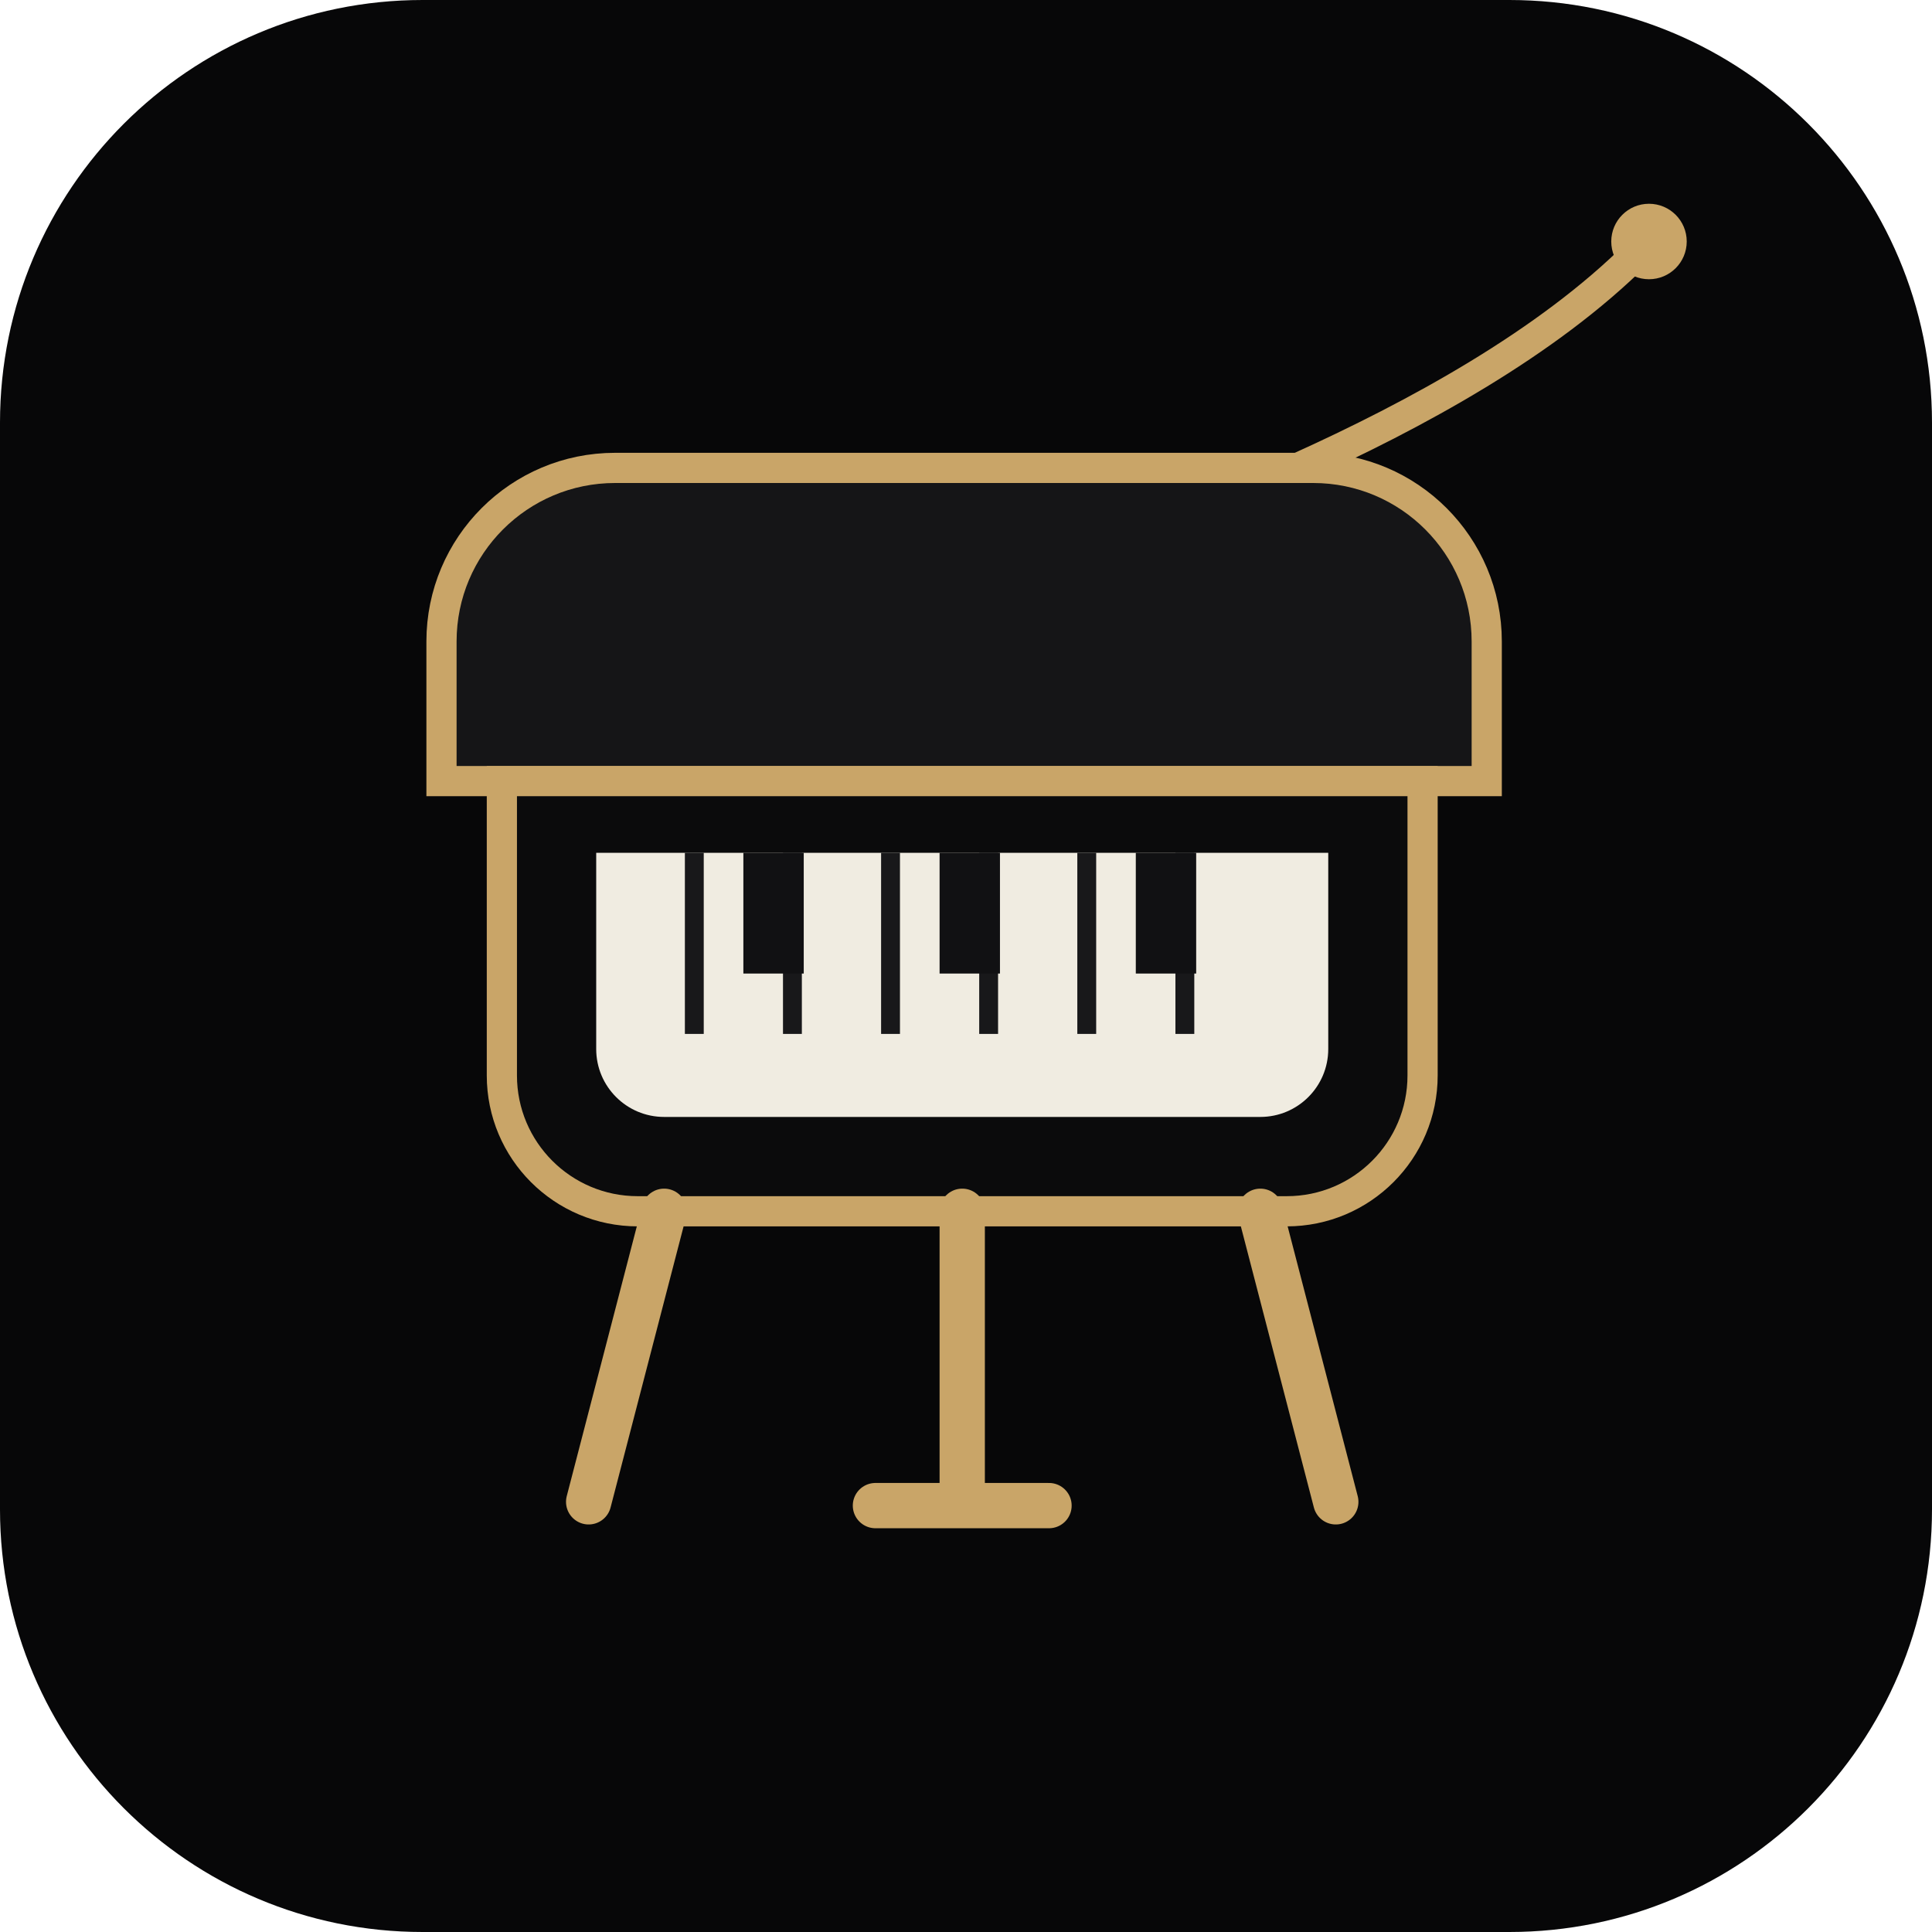
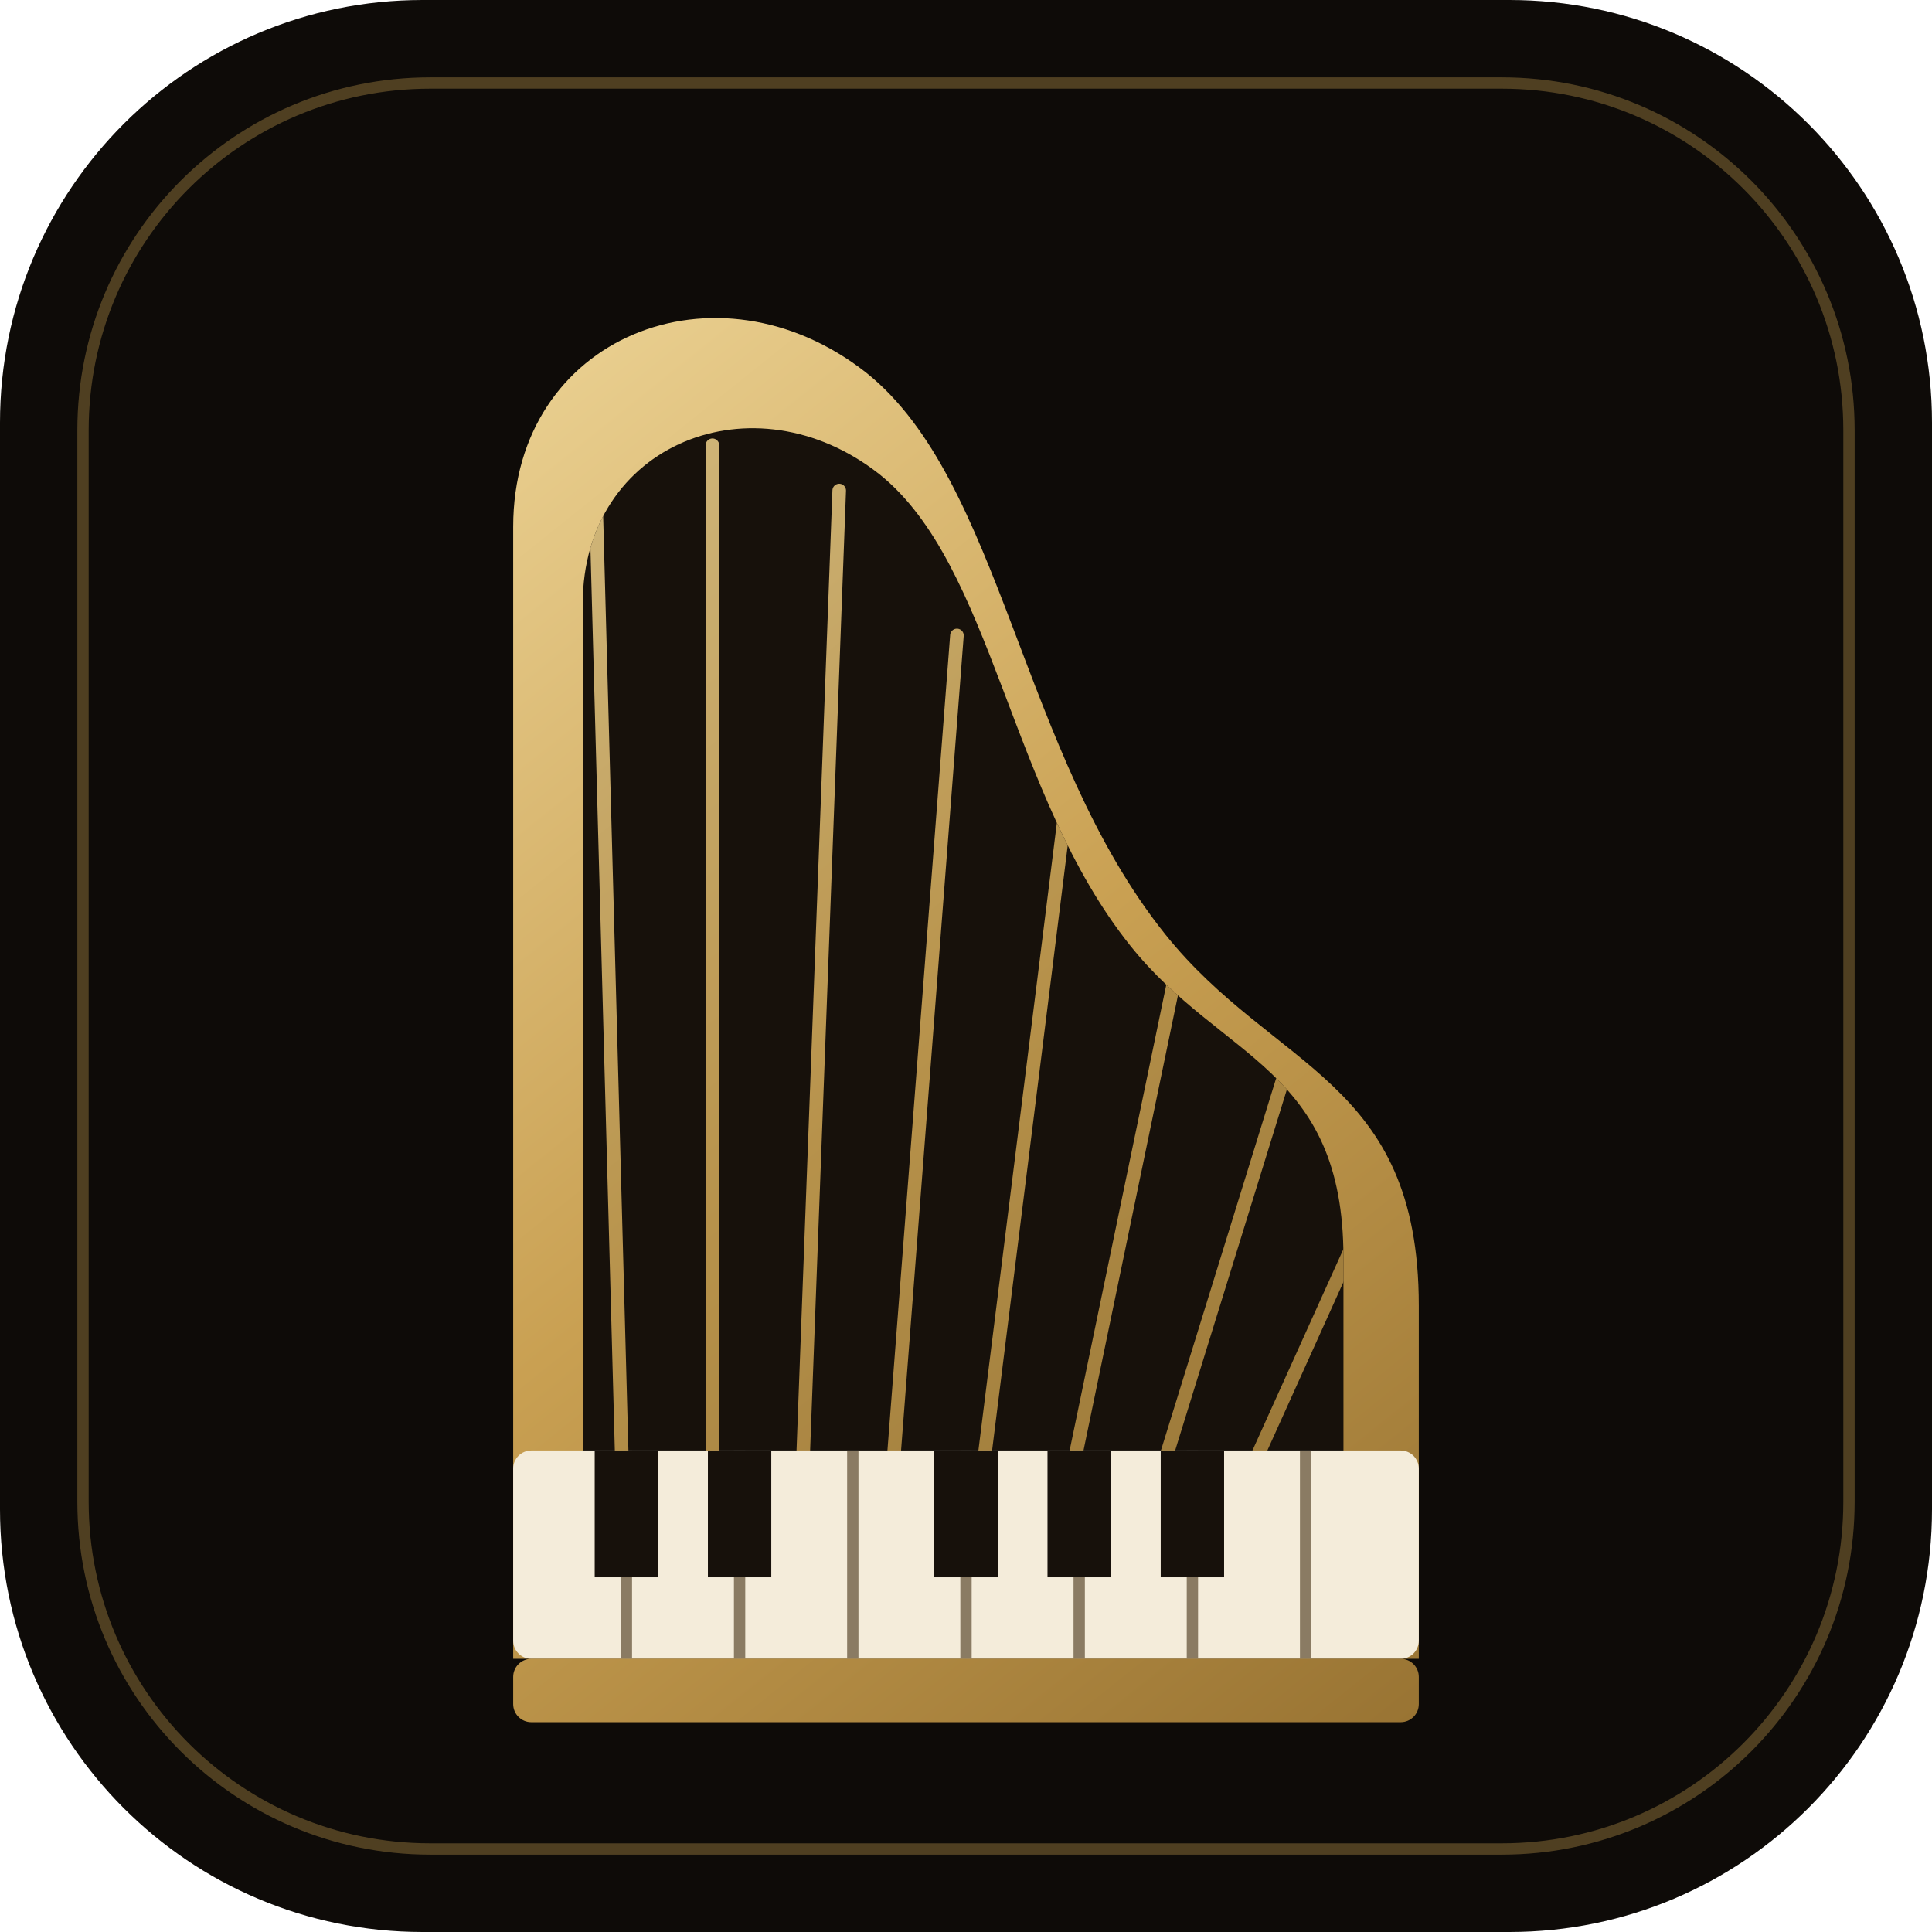
<svg xmlns="http://www.w3.org/2000/svg" width="512" height="512" viewBox="0 0 512 512" fill="none">
-   <rect width="512" height="512" rx="112" fill="#070708" />
-   <path d="M117 170C117 144.595 137.595 124 163 124H348C373.405 124 394 144.595 394 170V207H117V170Z" fill="#151517" stroke="#C9A568" stroke-width="8" />
-   <path d="M133 207H377V285C377 304.882 360.882 321 341 321H169C149.118 321 133 304.882 133 285V207Z" fill="#0B0B0C" stroke="#C9A568" stroke-width="8" />
-   <path d="M158 226H352V278C352 287.941 343.941 296 334 296H176C166.059 296 158 287.941 158 278V226Z" fill="#F0ECE1" />
-   <path d="M184 226V274M210 226V274M236 226V274M262 226V274M288 226V274M314 226V274" stroke="#18181A" stroke-width="5" />
-   <path d="M197 226H213V258H197V226ZM249 226H265V258H249V226ZM301 226H317V258H301V226Z" fill="#111113" />
-   <path d="M176 321L156 398M334 321L354 398M255 321V398" stroke="#C9A568" stroke-width="12" stroke-linecap="round" />
-   <path d="M232 399H278" stroke="#C9A568" stroke-width="12" stroke-linecap="round" />
-   <path d="M344 124C375 110 410 91 434 67" stroke="#C9A568" stroke-width="8" stroke-linecap="round" />
-   <circle cx="437" cy="64" r="10" fill="#C9A568" />
+   <defs>
+     <linearGradient id="gilt" x1="120" y1="80" x2="400" y2="430" gradientUnits="userSpaceOnUse">
+       <stop stop-color="#F3DDA2" />
+       <stop offset="0.5" stop-color="#C9A052" />
+       <stop offset="1" stop-color="#8E6A2C" />
+     </linearGradient>
+     <path id="case" d="M160 396V146C160 104 205 86 238 112C268 136 272 196 304 236C328 266 360 268 360 318V396H160Z" />
+     <clipPath id="board">
+       <use href="#case" transform="translate(256 252) scale(0.84) translate(-256 -252)" />
+     </clipPath>
+   </defs>
+   <rect width="512" height="512" rx="112" fill="#0E0B08" />
+   <rect x="22" y="22" width="468" height="468" rx="92" stroke="#C9A052" stroke-opacity="0.35" stroke-width="3" />
+   <g transform="translate(256 262) scale(1.2) translate(-260 -248)">
+     <use href="#case" fill="url(#gilt)" />
+     <use href="#case" fill="#17110B" transform="translate(256 252) scale(0.84) translate(-256 -252)" />
+     <g clip-path="url(#board)" stroke="url(#gilt)" stroke-width="3" stroke-linecap="round" opacity="0.9">
+       <path d="M184 352L178 130M204 352L204 128M224 352L232 138M244 352L258 170M264 352L282 208M284 352L306 246M304 352L330 268M324 352L352 290" />
+     </g>
+     <rect x="160" y="350" width="200" height="46" rx="4" fill="#F4ECDA" />
+     <path d="M185 350V396M210 350V396M235 350V396M260 350V396M285 350V396M310 350V396M335 350V396" stroke="#8A7B63" stroke-width="2.5" />
+     <path d="M178 350H192V378H178ZM203 350H217V378H203ZM253 350H267V378H253ZM278 350H292V378H278ZM303 350H317V378H303Z" fill="#17110B" />
+     <rect x="160" y="396" width="200" height="14" rx="4" fill="url(#gilt)" />
+   </g>
</svg>
